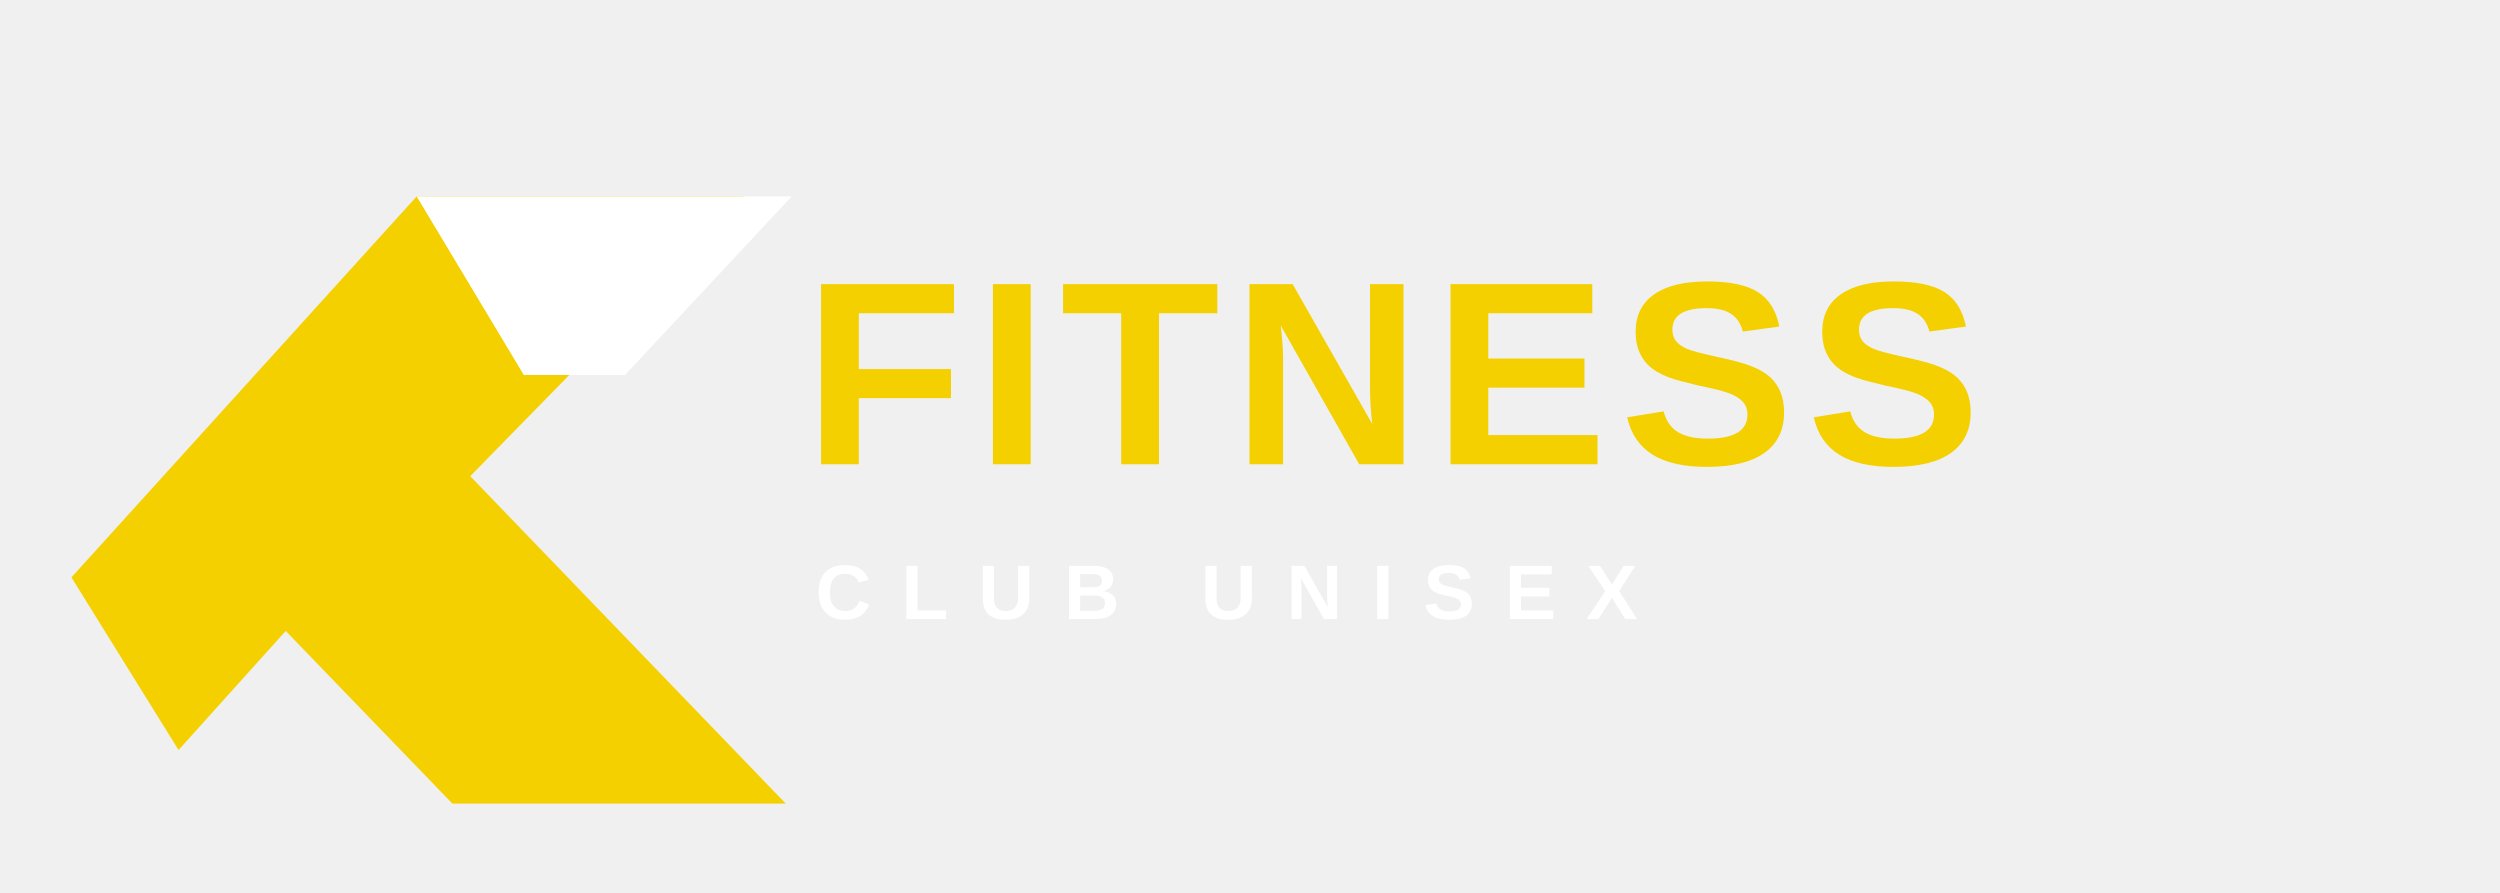
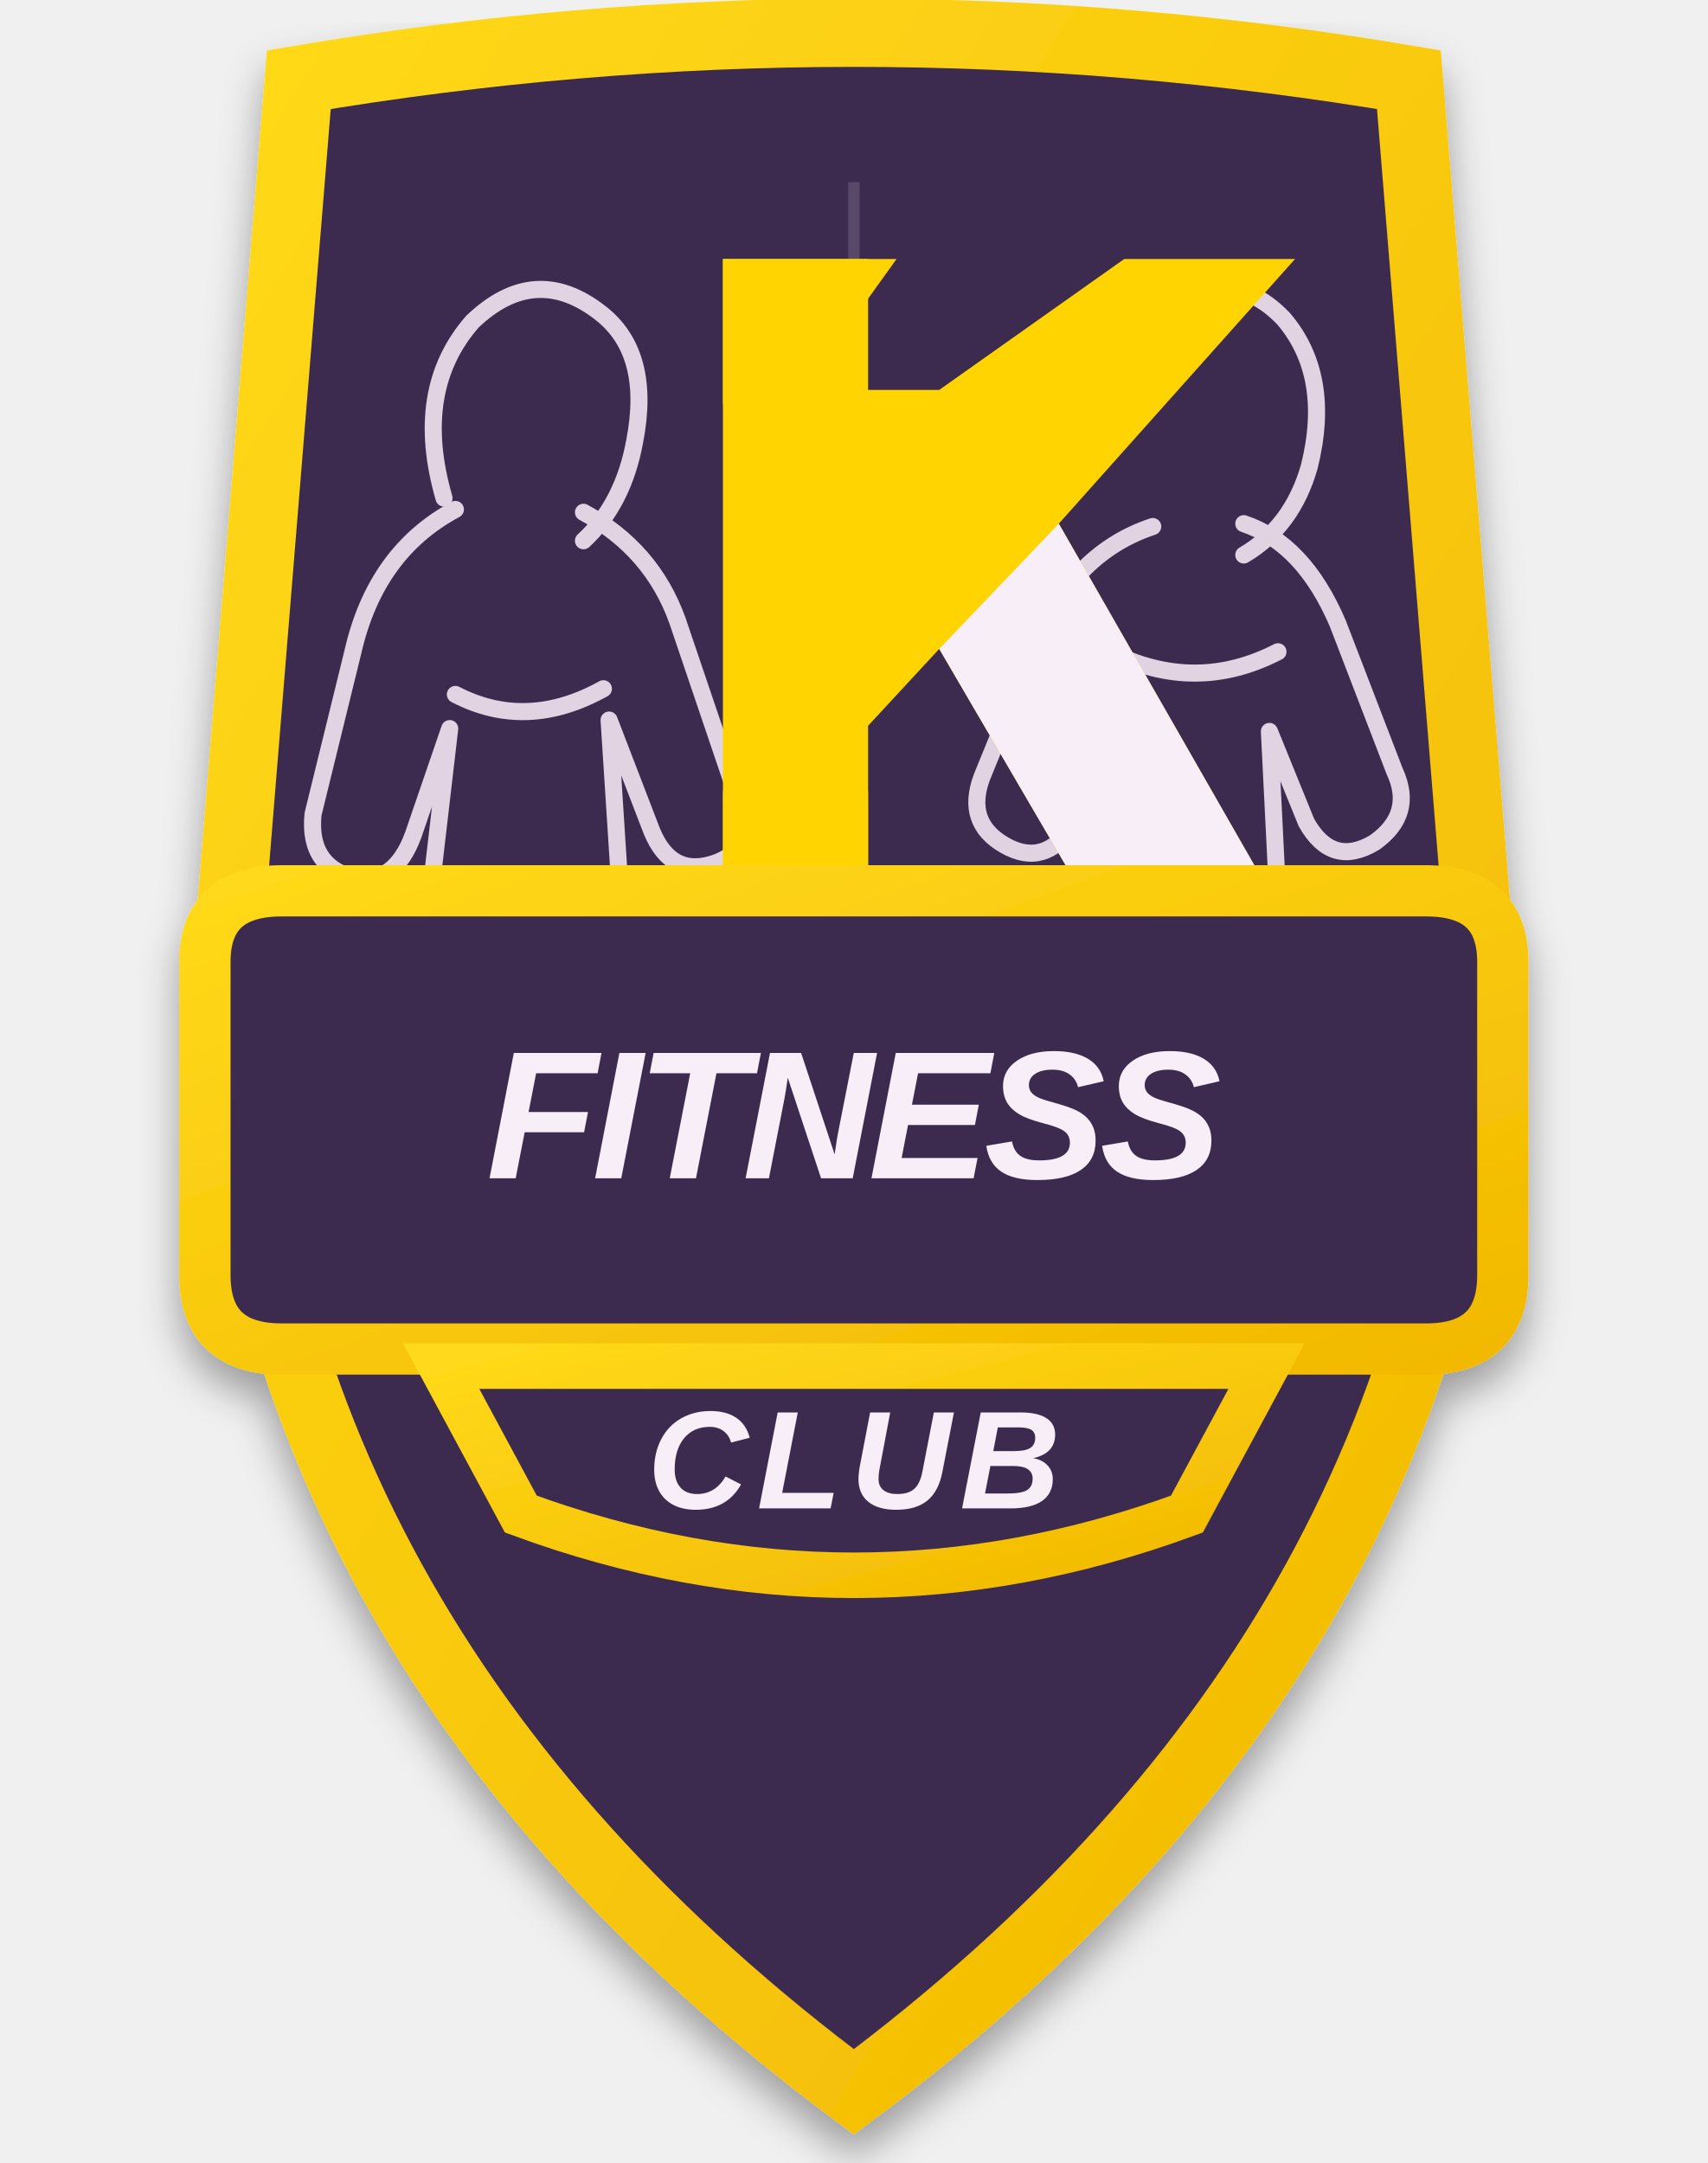
- <svg xmlns="http://www.w3.org/2000/svg" viewBox="0 0 420 150" role="img" aria-label="K Fitness Club Unisex logo">
-   <rect width="420" height="150" fill="none" />
-   <g transform="translate(12 15)">
-     <path fill="#f4d000" d="M0 82 58 18h55L67 65l53 55H64L36 91 18 111Z" />
-     <path fill="#fff" d="M58 18h63l-28 30H76Z" />
+ <svg xmlns="http://www.w3.org/2000/svg" viewBox="0 0 600 760">
+   <defs>
+     <linearGradient id="gold" x1="0" y1="0" x2="1" y2="1">
+       <stop stop-color="#ffd91a" />
+       <stop offset="1" stop-color="#f2b900" />
+     </linearGradient>
+     <filter id="shadow">
+       <feDropShadow dx="0" dy="8" stdDeviation="7" flood-opacity=".35" />
+     </filter>
+   </defs>
+   <g filter="url(#shadow)">
+     <path d="M105 28 Q300 -5 495 28 L520 335 Q515 575 300 735 Q85 575 80 335Z" fill="#3d2b4f" stroke="url(#gold)" stroke-width="24" />
+     <path d="M300 64 L300 365" stroke="#f3eefa" stroke-width="4" opacity=".15" />
+     <g fill="none" stroke="#e9dbe8" stroke-width="6" stroke-linecap="round" stroke-linejoin="round" opacity=".95">
+       <path d="M156 175 Q145 137 166 113 Q188 92 211 110 Q229 124 223 155 Q219 177 205 190" />
+       <path d="M160 179 Q132 194 124 229 L110 286 Q108 305 126 309 Q140 310 146 291 L158 256 L151 316 L139 383 Q137 401 156 405 Q174 407 178 389 L187 337 L191 389 Q194 407 212 404 Q230 401 226 383 L218 315 L214 253 L229 292 Q236 309 252 303 Q267 297 259 280 L238 218 Q229 193 205 180" />
+       <path d="M151 317 Q184 335 218 315" />
+       <path d="M160 244 Q185 257 212 242" />
+     </g>
+     <g fill="none" stroke="#e9dbe8" stroke-width="6" stroke-linecap="round" stroke-linejoin="round" opacity=".95">
+       <path d="M401 113 Q430 90 451 112 Q468 132 460 164 Q454 185 437 195" />
+       <path d="M405 185 Q378 194 365 224 L345 273 Q339 289 353 297 Q367 305 377 290 L391 259 L383 317 L371 383 Q369 401 387 405 Q405 407 409 389 L416 340 L421 390 Q424 407 442 404 Q459 401 457 383 L449 317 L446 257 L459 289 Q468 305 483 296 Q497 286 490 271 L470 219 Q458 191 437 184" />
+       <path d="M390 229 Q420 244 449 229" />
+       <path d="M386 317 Q418 333 450 316" />
+     </g>
+     <path d="M254 91 L315 91 L282 137 L330 137 L395 91 L455 91 L372 184 L455 329 L389 329 L330 228 L305 255 L305 329 L254 329Z" fill="#ffd400" />
+     <path d="M330 228 L372 184 L455 329 L389 329Z" fill="#f7eef8" />
+     <path d="M254 91 L305 91 L305 142 L254 142Z" fill="#ffd400" />
+     <path d="M254 278 L305 278 L305 329 L254 329Z" fill="#ffd400" />
+     <path d="M72 338 Q72 313 99 313 H501 Q528 313 528 338 V448 Q528 474 501 474 H99 Q72 474 72 448Z" fill="#3d2b4f" stroke="url(#gold)" stroke-width="18" />
+     <text x="300" y="414" text-anchor="middle" fill="#f7eef8" font-family="Arial Black,Arial,sans-serif" font-size="64" font-style="italic" font-weight="900" letter-spacing="-2">FITNESS</text>
+     <path d="M155 480 H445 L417 532 Q300 575 183 532Z" fill="#3d2b4f" stroke="url(#gold)" stroke-width="16" />
+     <text x="300" y="530" text-anchor="middle" fill="#f7eef8" font-family="Arial Black,Arial,sans-serif" font-size="49" font-style="italic" font-weight="900" letter-spacing="3">CLUB</text>
  </g>
-   <text x="135" y="78" fill="#f4d000" font-family="Arial Black,Arial,sans-serif" font-size="44" font-weight="900" letter-spacing="2">FITNESS</text>
-   <text x="137" y="104" fill="#fff" font-family="Arial,sans-serif" font-size="13" font-weight="700" letter-spacing="5">CLUB UNISEX</text>
</svg>
